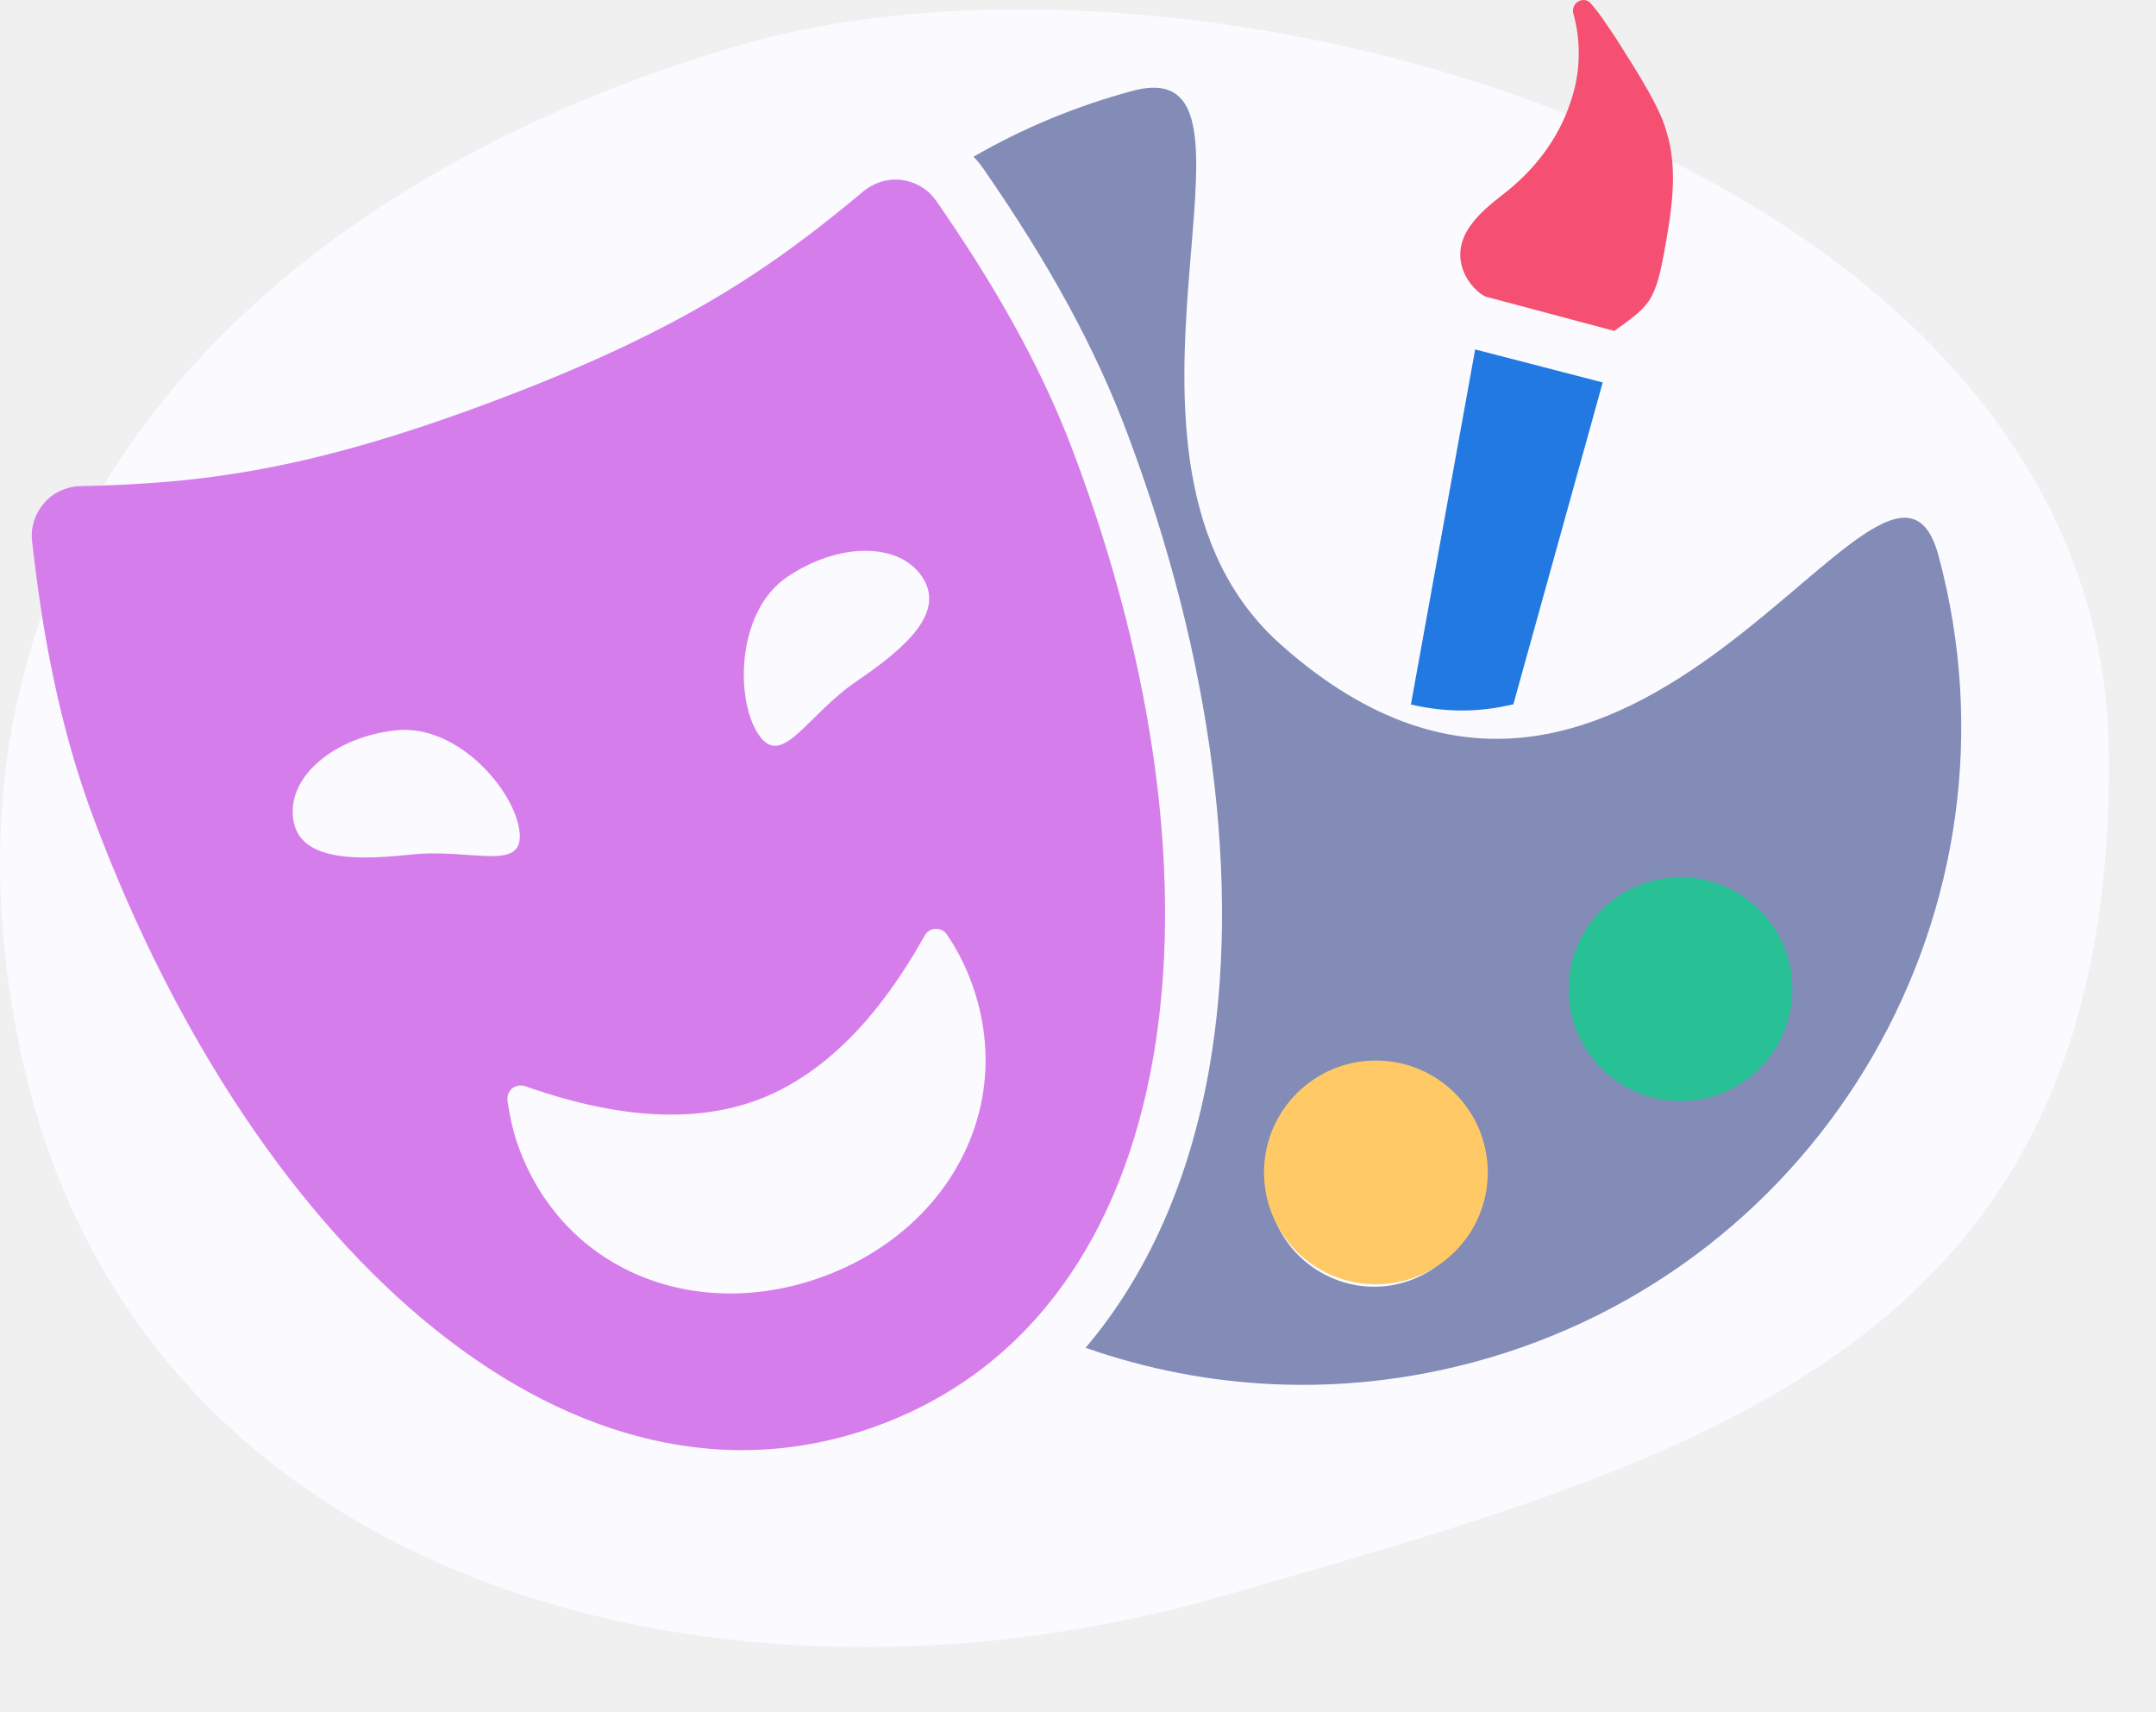
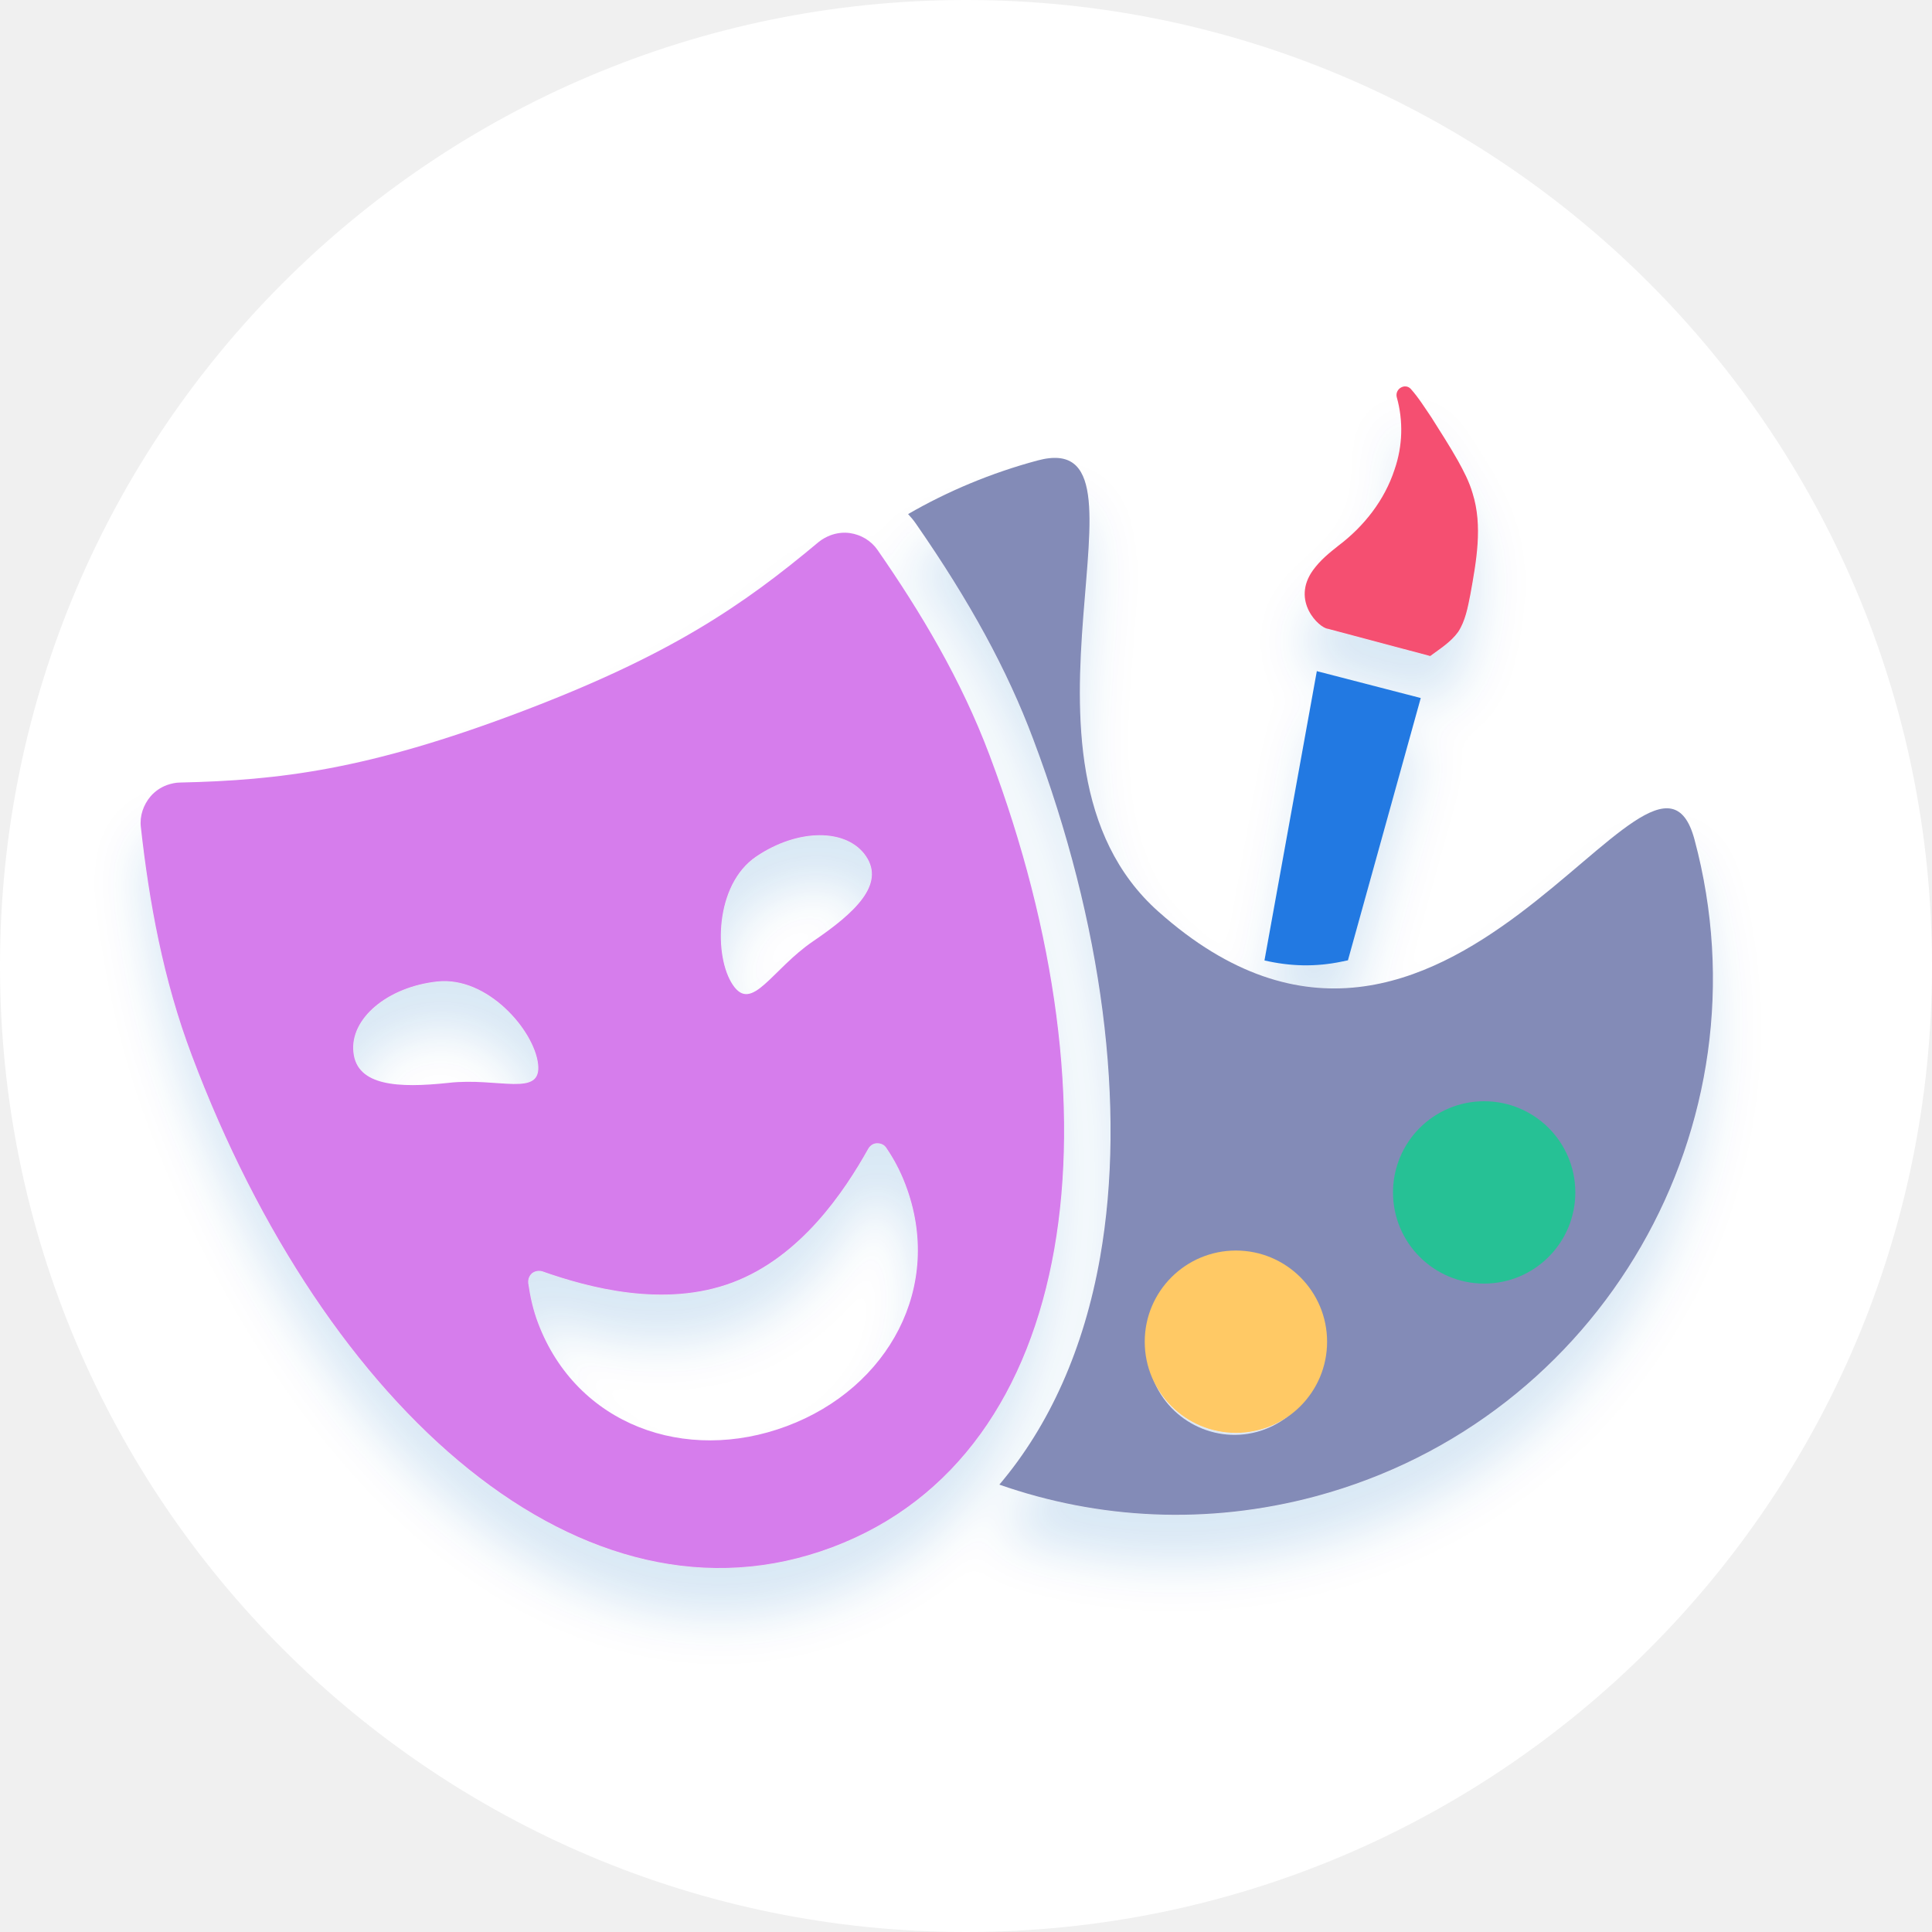
- <svg xmlns="http://www.w3.org/2000/svg" width="97px" height="77px" viewBox="0 0 97 77" version="1.1">
-   <g id="desktop" stroke="none" stroke-width="1" fill="none" fill-rule="evenodd">
-     <g id="homepage" transform="translate(-271, -477)">
-       <g id="subjects" transform="translate(54, 387)">
-         <g transform="translate(0, 82)" id="arts">
-           <g>
-             <g id="subjects-/-icons-/-arts" transform="translate(212, 8)">
-               <path d="M99.885,33.931 C100.12,60.632 81.74,65.575 59.885,71.837 C38.03,78.098 11.285,71.776 5.986,47.581 C0.686,23.387 17.507,8.045 38.357,2.011 C59.207,-4.022 99.65,7.229 99.885,33.931" id="Fill-1" fill="#FAFAFF" />
-               <g id="Group-16" stroke-width="1" transform="translate(6, -0)">
-                 <path d="M65.983,13.382 L71.629,14.887 C72.169,14.485 72.764,14.12 73.174,13.554 C73.573,12.942 73.705,12.194 73.846,11.492 C74.179,9.646 74.538,7.697 73.968,5.896 C73.787,5.262 73.467,4.657 73.158,4.098 C72.699,3.281 72.203,2.521 71.697,1.715 C71.352,1.211 70.987,0.616 70.549,0.131 C70.242,-0.188 69.683,0.121 69.779,0.581 C70.151,1.895 70.109,3.297 69.66,4.591 C69.105,6.293 67.966,7.732 66.557,8.796 C66.063,9.188 65.569,9.58 65.16,10.146 C63.931,11.844 65.494,13.341 65.983,13.382" id="Fill-4" fill="#F54F71" />
-                 <path d="M67.087,31.686 L71.107,17.205 L65.471,15.747 C65.425,15.756 65.415,15.711 65.369,15.72 L62.478,31.693 C63.892,32.021 65.293,32.063 66.765,31.754 C66.903,31.725 66.995,31.706 67.087,31.686" id="Fill-6" fill="#2379E2" />
-                 <path d="M37.569,30.626 C35.271,32.187 34.183,34.609 33.131,33.048 C32.078,31.503 32.113,27.52 34.411,25.959 C36.71,24.397 39.43,24.38 40.482,25.941 C41.535,27.503 39.868,29.064 37.569,30.626 M36.113,57.401 C30.499,59.507 24.498,57.331 22.374,51.716 C22.094,50.979 21.936,50.243 21.831,49.506 C21.813,49.295 21.883,49.102 22.041,48.962 C22.199,48.839 22.41,48.804 22.603,48.856 C25.147,49.751 29.34,50.892 33.113,49.471 C36.885,48.049 39.289,44.435 40.605,42.084 C40.71,41.908 40.886,41.785 41.096,41.785 C41.307,41.785 41.5,41.873 41.605,42.049 C42.026,42.663 42.377,43.329 42.658,44.066 C44.798,49.681 41.728,55.296 36.113,57.401 M12.181,36.767 C11.97,34.907 14.058,33.153 16.812,32.855 C19.585,32.556 22.164,35.556 22.374,37.417 C22.585,39.276 20.181,38.136 17.427,38.451 C14.654,38.75 12.374,38.627 12.181,36.767 M41.114,9.027 C40.763,8.518 40.201,8.185 39.587,8.097 C39.219,8.045 38.85,8.097 38.517,8.22 C38.289,8.308 38.061,8.431 37.868,8.588 C33.674,12.098 29.674,14.852 21.304,18.01 C12.935,21.169 8.092,21.748 2.618,21.871 C2.372,21.871 2.126,21.923 1.881,22.011 C1.548,22.134 1.232,22.344 0.986,22.625 C0.583,23.099 0.372,23.713 0.442,24.327 C0.898,28.433 1.67,32.749 3.267,36.96 C10.636,56.524 24.901,69.245 38.622,64.086 C52.343,58.928 54.677,39.943 47.307,20.379 C45.728,16.168 43.465,12.414 41.114,9.027" id="Fill-8" fill="#D67DEC" />
-                 <path d="M75.642,49.066 C73.1,49.749 70.452,48.221 69.77,45.679 C69.088,43.137 70.616,40.489 73.158,39.807 C75.7,39.125 78.348,40.653 79.03,43.195 C79.712,45.736 78.184,48.385 75.642,49.066 M62.053,57.724 C59.512,58.406 56.863,56.878 56.182,54.336 C55.5,51.794 57.028,49.146 59.57,48.464 C62.111,47.782 64.759,49.31 65.442,51.852 C66.123,54.394 64.595,57.042 62.053,57.724 M86.22,25.014 C83.931,16.481 72.555,43.18 56.637,29.009 C47.192,20.643 57.215,2.141 49.952,4.089 C47.389,4.777 44.996,5.782 42.802,7.049 C42.955,7.213 43.1,7.384 43.229,7.57 C46.221,11.881 48.283,15.667 49.713,19.479 C53.545,29.653 54.857,39.812 53.403,48.079 C52.517,53.12 50.611,57.371 47.842,60.633 C53.272,62.539 59.315,62.886 65.295,61.282 C81.091,57.044 90.457,40.811 86.22,25.014" id="Fill-10" fill="#838BB7" />
-                 <path d="M79.642,44.501 C79.642,47.281 77.388,49.535 74.608,49.535 C71.828,49.535 69.574,47.281 69.574,44.501 C69.574,41.721 71.828,39.467 74.608,39.467 C77.388,39.467 79.642,41.721 79.642,44.501" id="Fill-12" fill="#27C195" />
-                 <path d="M65.936,52.744 C65.936,55.524 63.682,57.777 60.902,57.777 C58.122,57.777 55.869,55.524 55.869,52.744 C55.869,49.963 58.122,47.71 60.902,47.71 C63.682,47.71 65.936,49.963 65.936,52.744" id="Fill-14" fill="#FFC965" />
-               </g>
+ <svg xmlns="http://www.w3.org/2000/svg" width="80px" height="80px" viewBox="0 0 80 80" version="1.1">
+   <defs>
+     <filter x="-12.1%" y="-16.2%" width="124.2%" height="132.3%" filterUnits="objectBoundingBox" id="filter-1">
+       <feOffset dx="0" dy="2" in="SourceAlpha" result="shadowOffsetOuter1" />
+       <feGaussianBlur stdDeviation="1" in="shadowOffsetOuter1" result="shadowBlurOuter1" />
+       <feColorMatrix values="0 0 0 0 0   0 0 0 0 0.129   0 0 0 0 0.49  0 0 0 0.15 0" type="matrix" in="shadowBlurOuter1" result="shadowMatrixOuter1" />
+       <feMerge>
+         <feMergeNode in="shadowMatrixOuter1" />
+         <feMergeNode in="SourceGraphic" />
+       </feMerge>
+     </filter>
+   </defs>
+   <g id="desktop-v2" stroke="none" stroke-width="1" fill="none" fill-rule="evenodd">
+     <g id="assets" transform="translate(-146, -34)">
+       <g id="subject-arts" transform="translate(146, 34)">
+         <g id="subject-area">
+           <circle id="Oval" fill="#FFFFFF" cx="40" cy="40" r="40" />
+           <g id="subjects-/-arts-subjects-/-icons-/-discipline-arts-copy" transform="translate(1, 16)">
+             <g id="Group-16" filter="url(#filter-1)" transform="translate(4.5, -0)">
+               <path d="M49.487,10.037 L53.722,11.165 C54.127,10.864 54.573,10.59 54.88,10.166 C55.18,9.706 55.279,9.146 55.384,8.619 C55.634,7.234 55.903,5.773 55.476,4.422 C55.34,3.946 55.101,3.493 54.868,3.073 C54.524,2.461 54.152,1.891 53.773,1.286 C53.514,0.908 53.24,0.462 52.912,0.098 C52.681,-0.141 52.262,0.091 52.334,0.436 C52.613,1.421 52.582,2.473 52.245,3.443 C51.829,4.719 50.975,5.799 49.918,6.597 C49.547,6.891 49.177,7.185 48.87,7.609 C47.949,8.883 49.121,10.006 49.487,10.037" id="Fill-4" fill="#F54F71" />
+               <path d="M50.315,23.765 L53.33,12.904 L49.103,11.81 C49.068,11.817 49.061,11.783 49.027,11.79 L46.859,23.77 C47.919,24.015 48.97,24.047 50.074,23.815 C50.177,23.794 50.246,23.779 50.315,23.765" id="Fill-6" fill="#2379E2" />
+               <path d="M28.177,22.97 C26.453,24.141 25.637,25.957 24.848,24.786 C24.058,23.627 24.085,20.64 25.808,19.469 C27.532,18.298 29.572,18.285 30.362,19.456 C31.151,20.627 29.901,21.798 28.177,22.97 M27.085,43.051 C22.874,44.63 18.373,42.998 16.781,38.787 C16.571,38.234 16.452,37.682 16.373,37.129 C16.36,36.971 16.412,36.826 16.531,36.721 C16.649,36.629 16.807,36.603 16.952,36.642 C18.86,37.314 22.005,38.169 24.835,37.103 C27.664,36.037 29.467,33.326 30.454,31.563 C30.533,31.431 30.664,31.339 30.822,31.339 C30.98,31.339 31.125,31.405 31.204,31.536 C31.52,31.997 31.783,32.497 31.993,33.05 C33.599,37.261 31.296,41.472 27.085,43.051 M9.135,27.575 C8.978,26.18 10.543,24.864 12.609,24.641 C14.689,24.417 16.623,26.667 16.781,28.062 C16.939,29.457 15.136,28.602 13.07,28.839 C10.991,29.062 9.28,28.97 9.135,27.575 M30.835,6.77 C30.572,6.389 30.151,6.139 29.691,6.073 C29.414,6.033 29.138,6.073 28.888,6.165 C28.716,6.231 28.546,6.323 28.401,6.441 C25.256,9.073 22.255,11.139 15.978,13.508 C9.701,15.877 6.069,16.311 1.963,16.403 C1.779,16.403 1.595,16.443 1.411,16.508 C1.161,16.6 0.924,16.758 0.74,16.969 C0.437,17.324 0.279,17.785 0.332,18.245 C0.674,21.325 1.253,24.562 2.45,27.72 C7.977,42.393 18.676,51.934 28.967,48.065 C39.257,44.196 41.007,29.957 35.48,15.284 C34.296,12.126 32.599,9.31 30.835,6.77" id="Fill-8" fill="#D67DEC" />
+               <path d="M56.732,36.8 C54.825,37.311 52.839,36.165 52.328,34.259 C51.816,32.353 52.962,30.367 54.869,29.855 C56.775,29.344 58.761,30.49 59.272,32.396 C59.784,34.302 58.638,36.289 56.732,36.8 M46.54,43.293 C44.634,43.804 42.648,42.658 42.136,40.752 C41.625,38.846 42.771,36.859 44.677,36.348 C46.584,35.836 48.57,36.982 49.081,38.889 C49.592,40.795 48.447,42.781 46.54,43.293 M64.665,18.761 C62.948,12.361 54.416,32.385 42.478,21.757 C35.394,15.482 42.911,1.606 37.464,3.067 C35.542,3.583 33.747,4.337 32.102,5.287 C32.216,5.41 32.325,5.538 32.421,5.677 C34.666,8.911 36.212,11.75 37.284,14.609 C40.159,22.24 41.143,29.859 40.053,36.059 C39.388,39.84 37.958,43.028 35.881,45.475 C39.954,46.904 44.486,47.164 48.971,45.961 C60.818,42.783 67.843,30.608 64.665,18.761" id="Fill-10" fill="#838BB7" />
+               <path d="M59.731,33.376 C59.731,35.461 58.041,37.151 55.956,37.151 C53.871,37.151 52.181,35.461 52.181,33.376 C52.181,31.29 53.871,29.6 55.956,29.6 C58.041,29.6 59.731,31.29 59.731,33.376" id="Fill-12" fill="#27C195" />
+               <path d="M49.452,39.558 C49.452,41.643 47.762,43.333 45.677,43.333 C43.592,43.333 41.901,41.643 41.901,39.558 C41.901,37.472 43.592,35.782 45.677,35.782 C47.762,35.782 49.452,37.472 49.452,39.558" id="Fill-14" fill="#FFC965" />
            </g>
          </g>
        </g>
      </g>
    </g>
  </g>
</svg>
